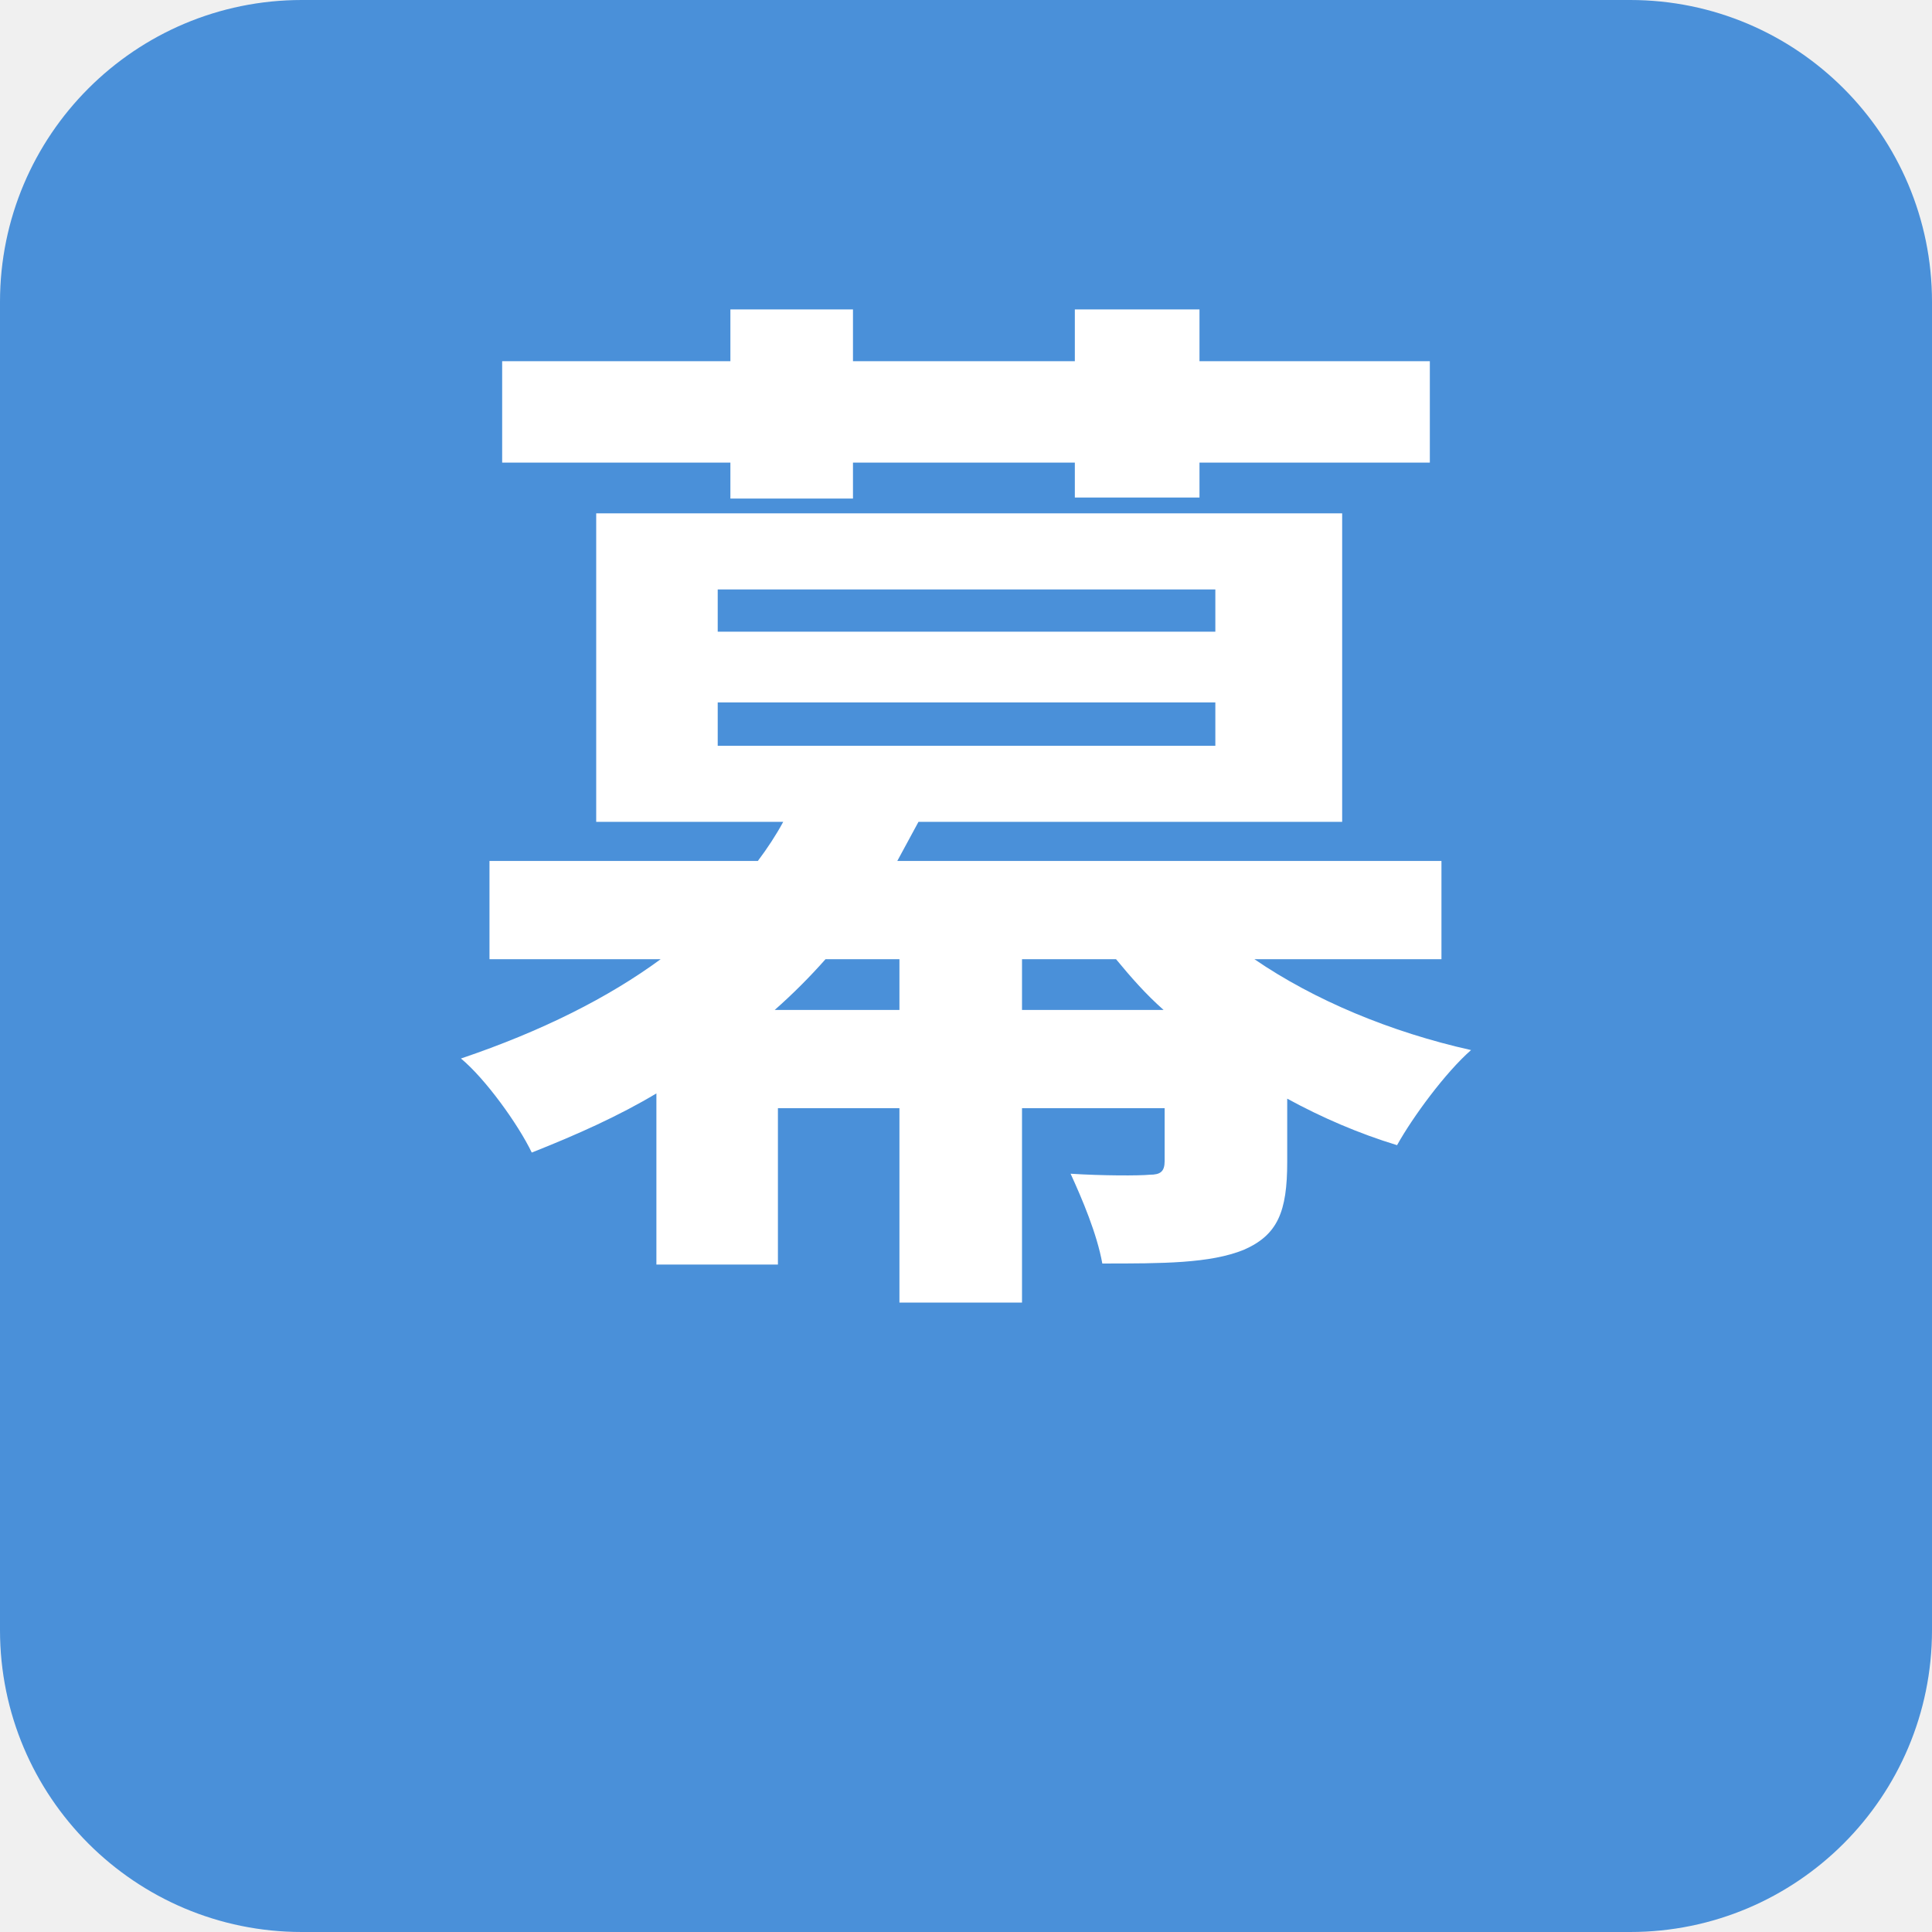
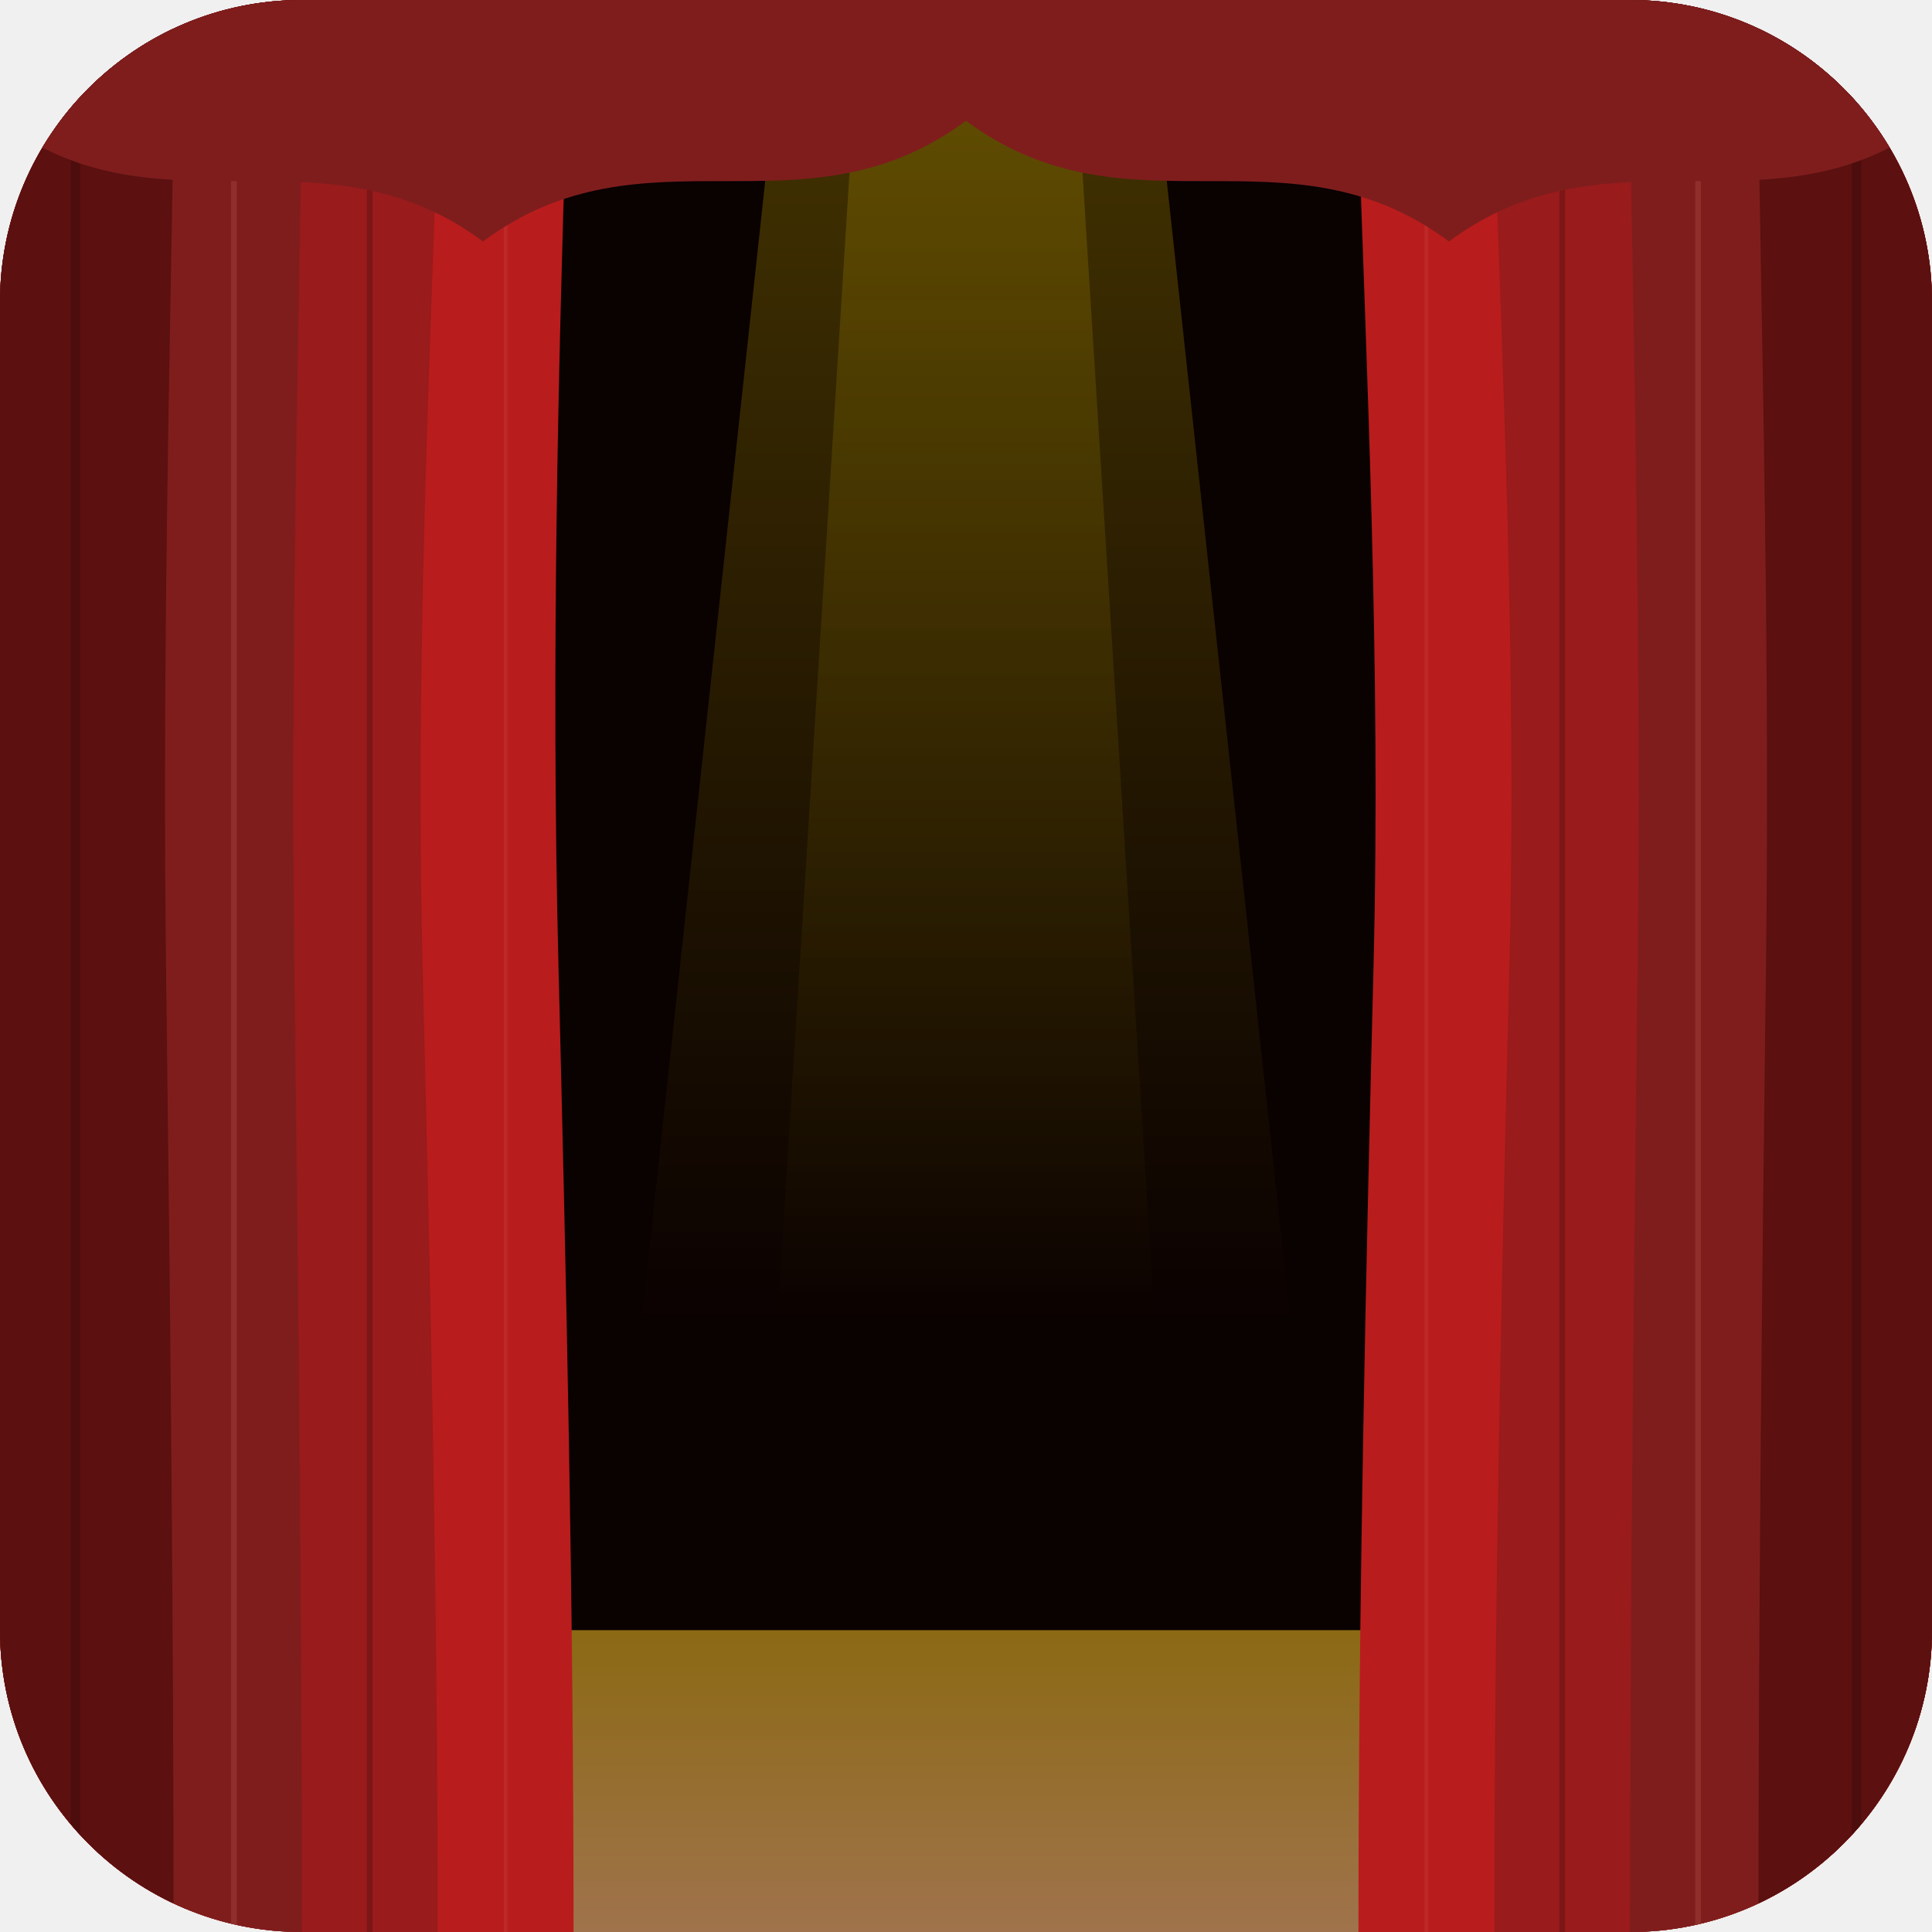
<svg xmlns="http://www.w3.org/2000/svg" viewBox="0 0 512 512" width="512" height="512">
-   <rect width="512" height="512" rx="80" fill="#4A90D9" />
-   <text x="256" y="320" font-family="Arial, sans-serif" font-size="280" font-weight="bold" fill="white" text-anchor="middle">幕</text>
+   <defs>
+     <linearGradient id="beam512" x1="0" y1="0" x2="0" y2="1">
+       <stop offset="0%" stop-color="#FFD700" stop-opacity="0.7" />
+       <stop offset="100%" stop-color="#FFD700" stop-opacity="0" />
+     </linearGradient>
+     <linearGradient id="stage512" x1="0" y1="0" x2="0" y2="1">
+       <stop offset="0%" stop-color="#8B6914" />
+       <stop offset="100%" stop-color="#A0734C" />
+     </linearGradient>
+     <clipPath id="rounded512">
+       <rect width="512" height="512" rx="80" />
+     </clipPath>
+   </defs>
+   <g clip-path="url(#rounded512)">
+     <rect width="512" height="512" fill="#0A0101" />
+     <rect x="0" y="432" width="512" height="80" fill="url(#stage512)" />
+     <polygon points="208,0 304,0 342,350 170,350" fill="url(#beam512)" opacity="0.35" />
+     <polygon points="228,0 284,0 306,350 206,350" fill="url(#beam512)" opacity="0.25" />
+     <path d="M0,0 L0,512 L152,512 C152,424 150,336 148,256 C146,176 148,96 150,32 L150,0 Z" fill="#B91C1C" />
+     <path d="M0,0 L0,512 L116,512 C116,424 114,336 112,256 C110,176 114,96 116,32 L116,0 Z" fill="#991B1B" />
+     <path d="M0,0 L0,512 L80,512 C80,424 79,336 78,256 C77,176 79,96 80,32 L80,0 Z" fill="#7F1D1D" />
+     <path d="M0,0 L0,512 L46,512 C46,424 45,336 44,256 C43,176 45,96 46,32 L46,0 Z" fill="#5C1010" />
+     <path d="M20,0 L20,512" fill="none" stroke="#3D0A0A" stroke-width="2.5" opacity="0.5" />
+     <path d="M62,0 L62,512" fill="none" stroke="#D4736A" stroke-width="1.5" opacity="0.2" />
+     <path d="M98,0 L98,512" fill="none" stroke="#3D0A0A" stroke-width="1.5" opacity="0.3" />
+     <path d="M134,0 L134,512" fill="none" stroke="#D4736A" stroke-width="1" opacity="0.15" />
+     <path d="M512,0 L512,512 L360,512 C360,424 362,336 364,256 C366,176 362,96 360,32 L360,0 Z" fill="#B91C1C" />
+     <path d="M512,0 L512,512 L396,512 C396,424 398,336 400,256 C402,176 398,96 396,32 L396,0 Z" fill="#991B1B" />
+     <path d="M512,0 L512,512 L432,512 C432,424 433,336 434,256 C435,176 433,96 432,32 L432,0 Z" fill="#7F1D1D" />
+     <path d="M512,0 L512,512 L466,512 C466,424 467,336 468,256 C469,176 467,96 466,32 L466,0 Z" fill="#5C1010" />
+     <path d="M492,0 L492,512" fill="none" stroke="#3D0A0A" stroke-width="2.5" opacity="0.5" />
+     <path d="M450,0 L450,512" fill="none" stroke="#D4736A" stroke-width="1.5" opacity="0.2" />
+     <path d="M414,0 L414,512" fill="none" stroke="#3D0A0A" stroke-width="1.5" opacity="0.3" />
+     <path d="M378,0 L378,512" fill="none" stroke="#D4736A" stroke-width="1" opacity="0.15" />
+     <rect x="0" y="0" width="512" height="32" fill="#5C1010" />
+     <path d="M0,32 C42,64 85,32 128,64 C171,32 213,64 256,32 C299,64 341,32 384,64 C427,32 470,64 512,32 L512,32 L512,0 L0,0 Z" fill="#7F1D1D" />
+   </g>
</svg>
